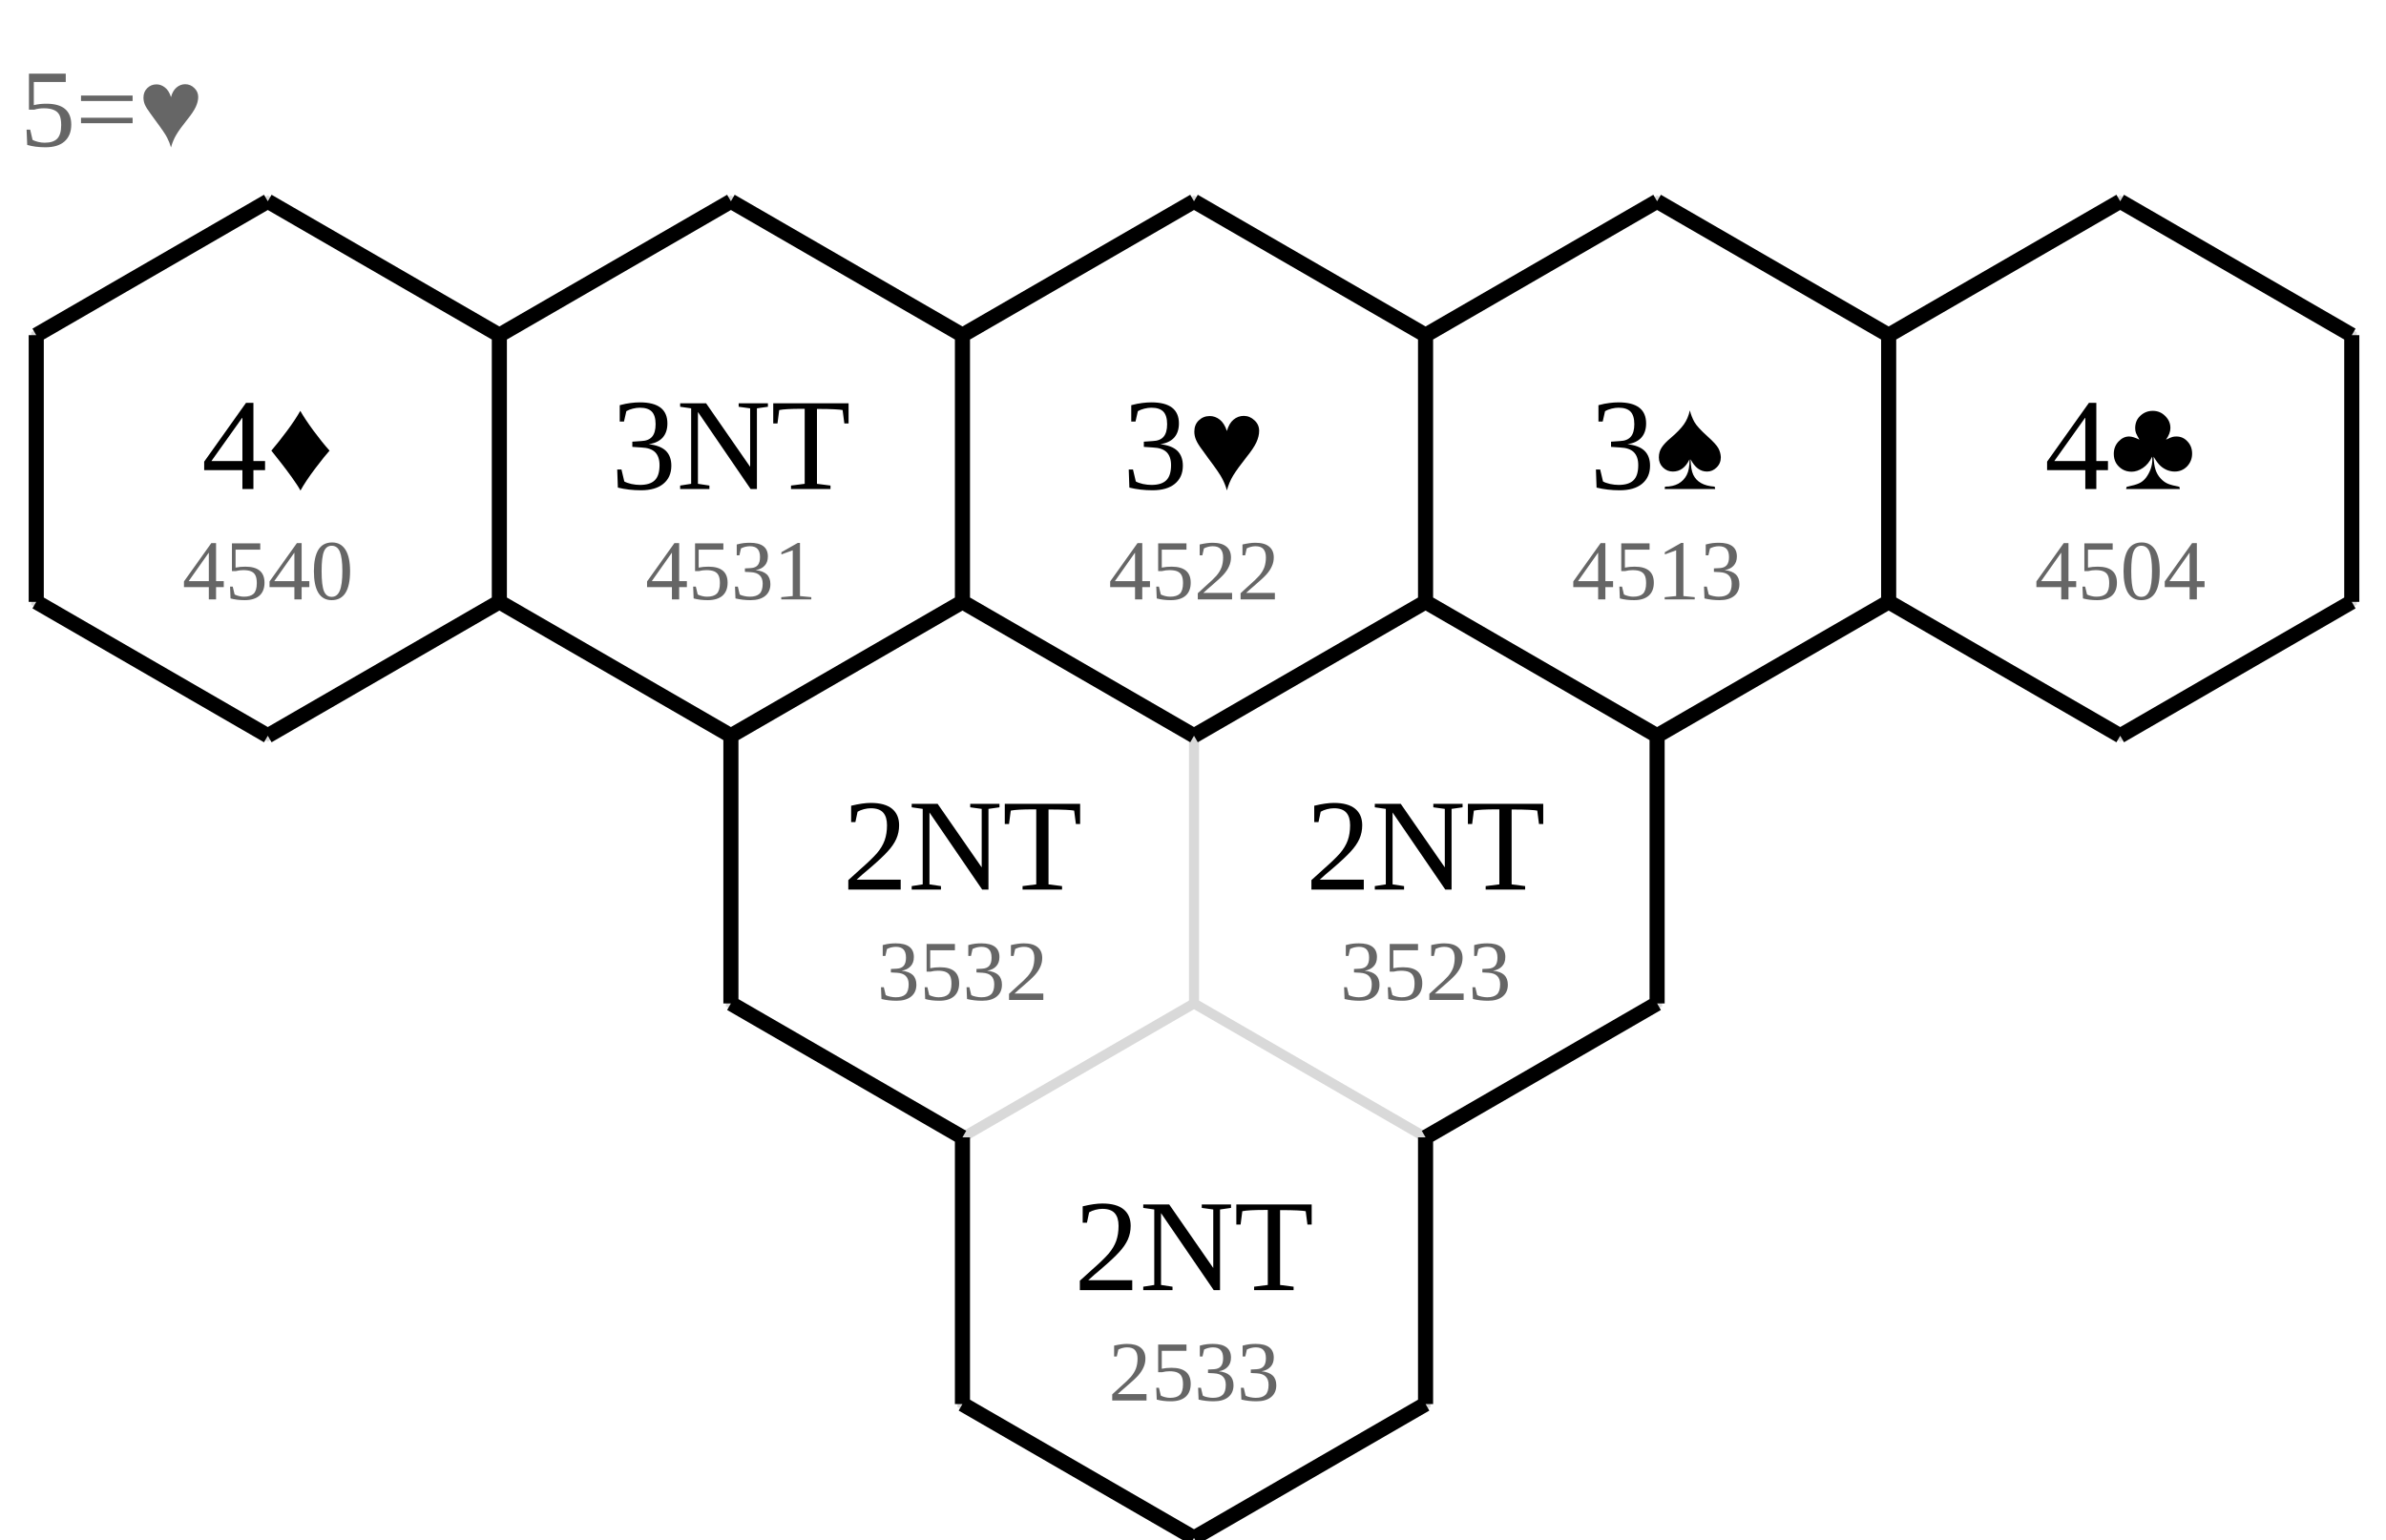
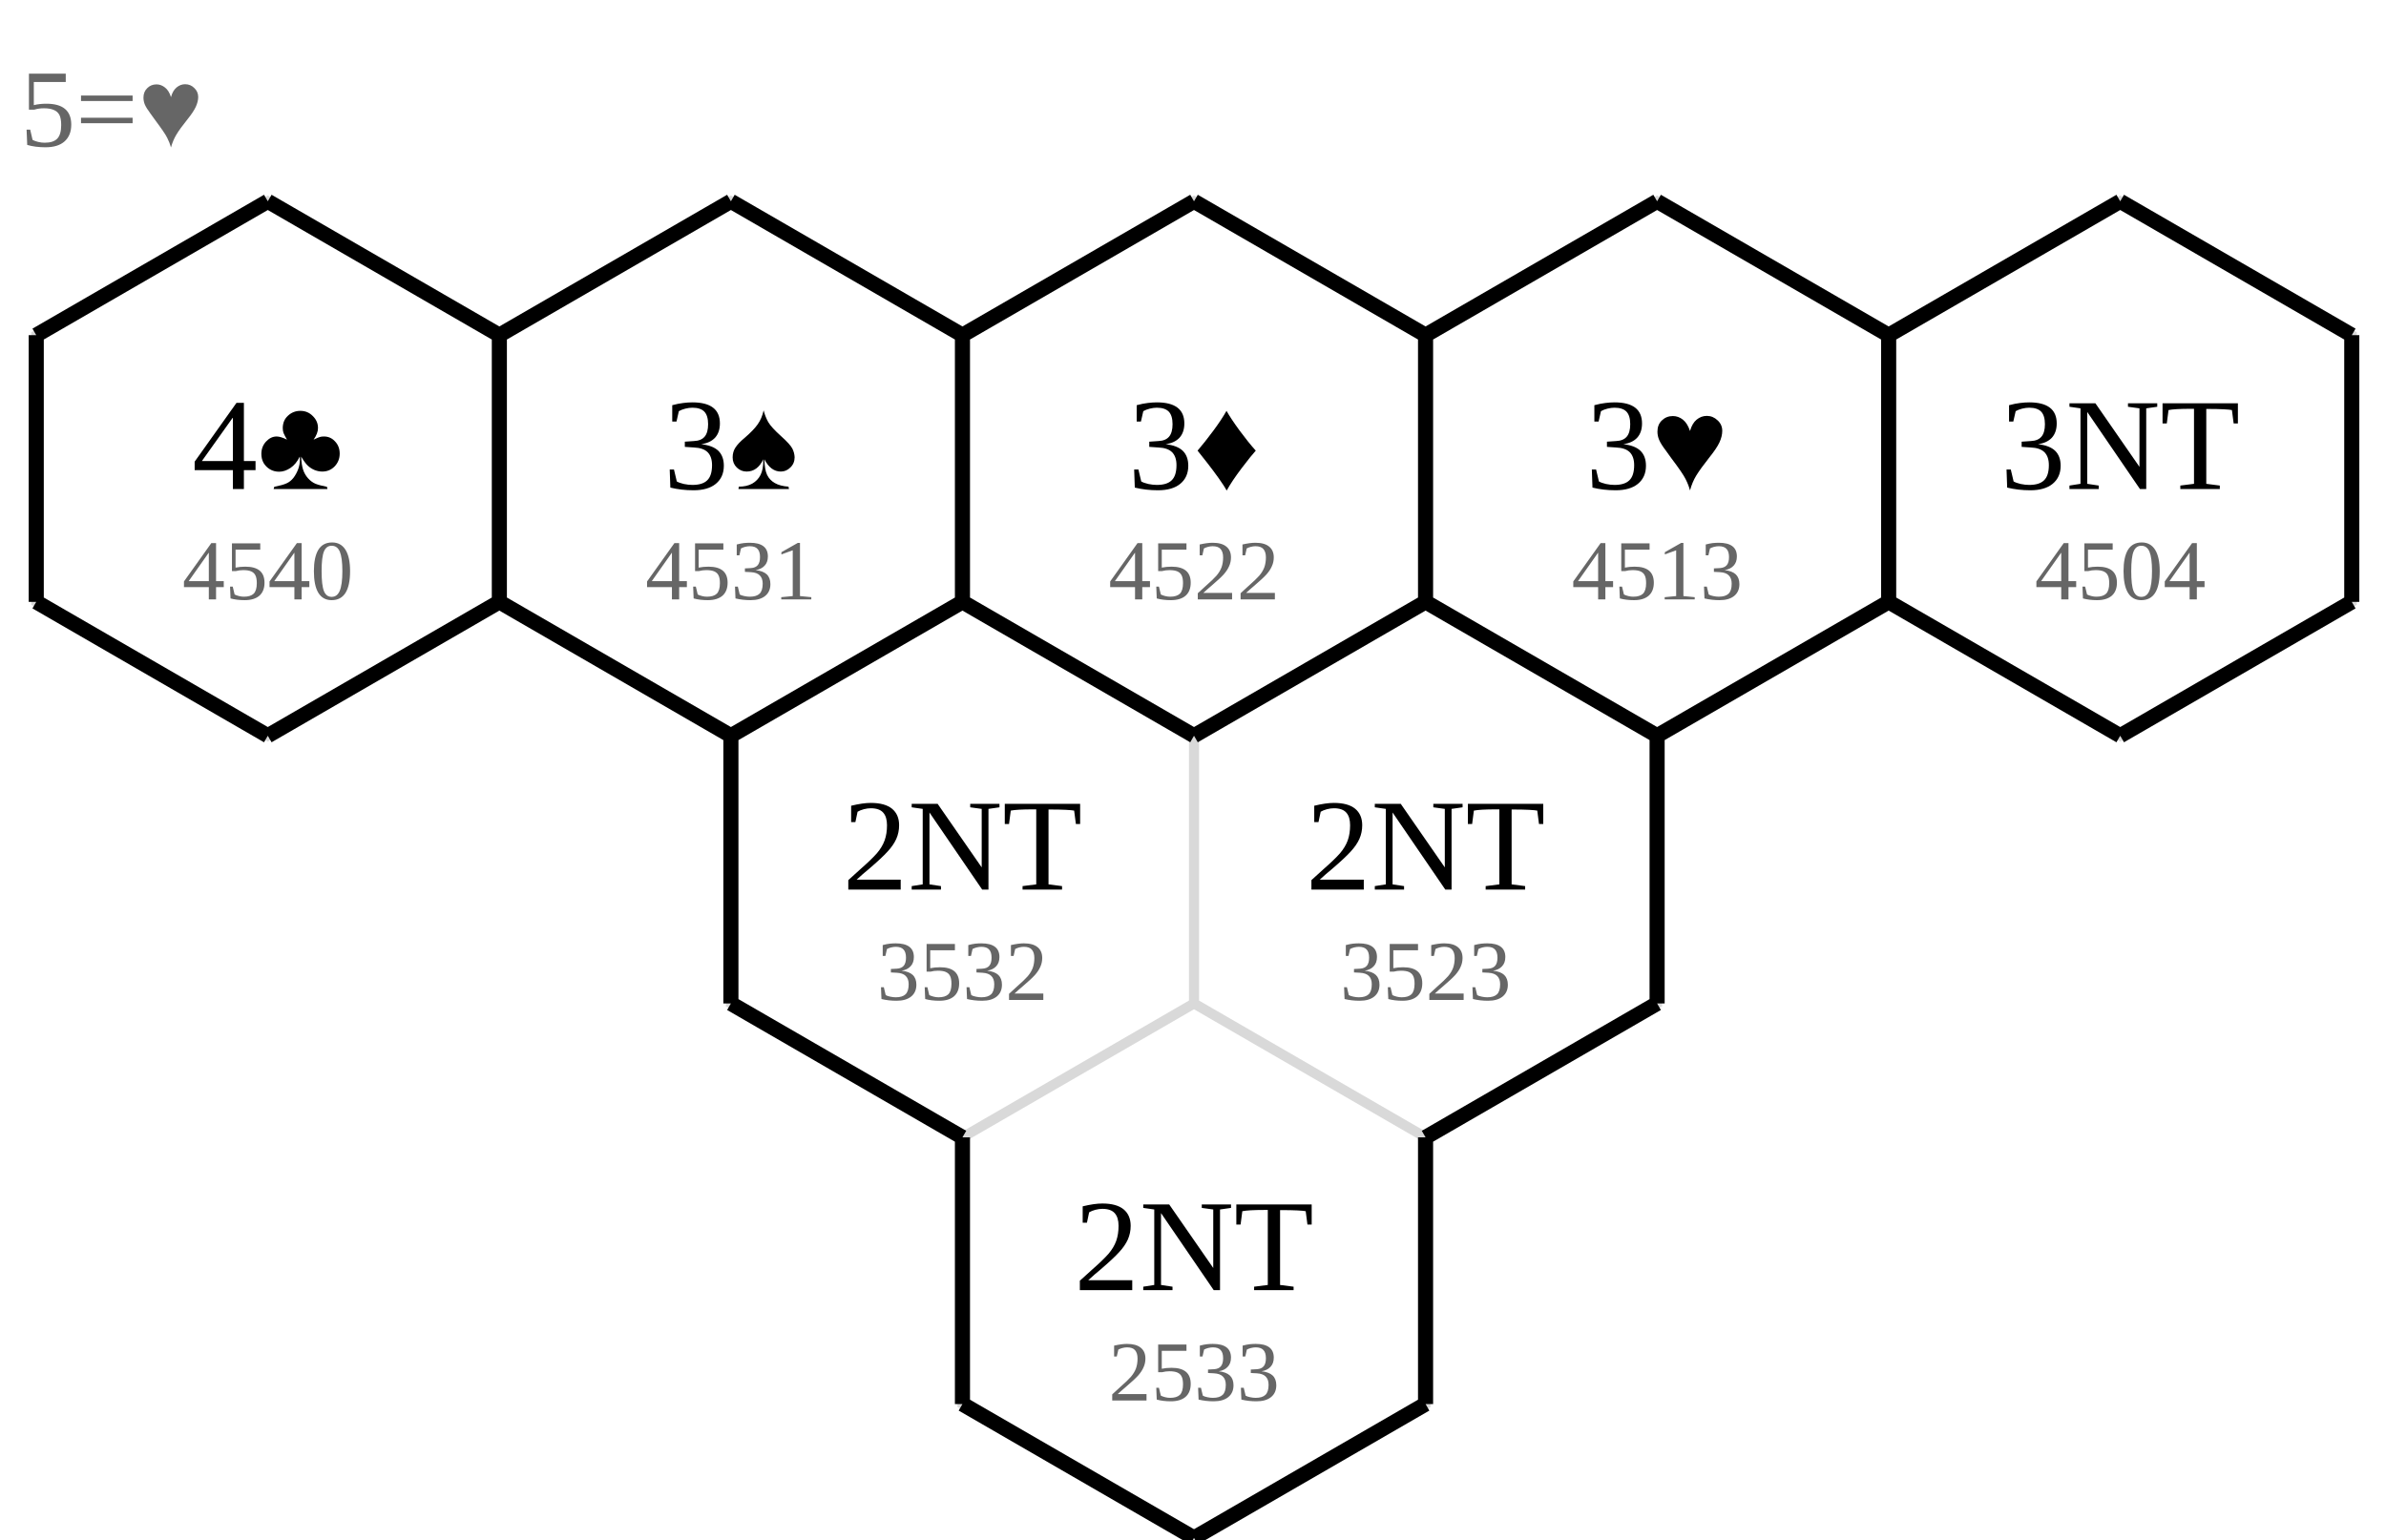
<svg xmlns="http://www.w3.org/2000/svg" viewBox="0 0 237 153" style="display:block;margin:1em auto;width:100%;max-width:237px" fill="currentColor" font-size="13" text-anchor="middle" dominant-baseline="middle">
  <defs>
    <pattern id="hatch" width="6" height="6" patternUnits="userSpaceOnUse" patternTransform="rotate(45)">
      <path d="M0 0v6" stroke="currentColor" stroke-opacity=".35" />
    </pattern>
  </defs>
  <g transform="translate(0.0,0.0)">
    <text x="2" y="12" font-size="11" opacity=".6" text-anchor="start">5=<tspan class="♥">♥</tspan>
    </text>
    <path d="M141.6,113.0L118.6,99.7L95.6,113.0L95.6,139.5L118.6,152.8L141.6,139.5ZM164.6,73.1L141.6,59.8L118.6,73.1L118.6,99.7L141.6,113.0L164.6,99.7ZM118.6,73.1L95.6,59.8L72.6,73.1L72.6,99.7L95.6,113.0L118.6,99.7ZM233.6,33.3L210.6,20.0L187.6,33.3L187.6,59.8L210.6,73.1L233.6,59.8ZM187.6,33.3L164.6,20.0L141.6,33.3L141.6,59.8L164.6,73.1L187.6,59.8ZM141.6,33.3L118.6,20.0L95.6,33.3L95.6,59.8L118.6,73.1L141.6,59.8ZM95.6,33.3L72.6,20.0L49.6,33.3L49.6,59.8L72.6,73.1L95.6,59.8ZM49.6,33.3L26.6,20.0L3.6,33.3L3.6,59.8L26.6,73.1L49.6,59.8Z" fill="none" stroke="currentColor" stroke-opacity=".15" />
    <path d="M141.6,139.5L141.6,113.0M95.6,113.0L95.6,139.5M95.6,139.5L118.6,152.8M118.6,152.8L141.6,139.5M164.6,99.7L164.6,73.1M164.6,73.1L141.6,59.8M141.6,59.8L118.6,73.1M141.6,113.0L164.6,99.7M118.6,73.1L95.6,59.8M95.6,59.8L72.6,73.1M72.6,73.1L72.6,99.7M72.6,99.7L95.6,113.0M233.6,59.8L233.6,33.3M233.6,33.3L210.6,20.0M210.6,20.0L187.6,33.3M187.6,33.3L187.6,59.8M187.6,59.8L210.6,73.1M210.6,73.1L233.6,59.8M187.6,59.8L187.6,33.3M187.6,33.3L164.6,20.0M164.6,20.0L141.6,33.3M141.6,33.3L141.6,59.8M141.6,59.8L164.6,73.1M164.6,73.1L187.6,59.8M141.6,59.8L141.6,33.3M141.6,33.3L118.6,20.0M118.6,20.0L95.6,33.3M95.6,33.3L95.6,59.8M95.6,59.8L118.6,73.1M118.6,73.1L141.6,59.8M95.6,59.8L95.6,33.3M95.6,33.3L72.6,20.0M72.6,20.0L49.6,33.3M49.6,33.3L49.6,59.8M49.6,59.8L72.6,73.1M72.6,73.1L95.6,59.8M49.6,59.8L49.6,33.3M49.6,33.3L26.6,20.0M26.6,20.0L3.6,33.3M3.6,33.3L3.6,59.8M3.6,59.8L26.6,73.1M26.6,73.1L49.6,59.8" fill="none" stroke="currentColor" stroke-width="1.5" />
    <text x="118.6" y="125.2">2NT</text>
    <text x="118.6" y="137.2" font-size="8.5" opacity=".6">2533</text>
    <text x="141.6" y="85.4">2NT</text>
    <text x="141.6" y="97.4" font-size="8.5" opacity=".6">3523</text>
    <text x="95.6" y="85.4">2NT</text>
    <text x="95.6" y="97.4" font-size="8.5" opacity=".6">3532</text>
-     <text x="210.6" y="45.6">4♣</text>
+     <text x="210.6" y="45.6">3NT</text>
    <text x="210.6" y="57.6" font-size="8.5" opacity=".6">4504</text>
-     <text x="164.6" y="45.6">3♠</text>
+     <text x="164.6" y="45.6">3<tspan class="♥">♥</tspan>
+     </text>
    <text x="164.6" y="57.6" font-size="8.5" opacity=".6">4513</text>
-     <text x="118.6" y="45.6">3<tspan class="♥">♥</tspan>
+     <text x="118.6" y="45.6">3<tspan class="♦">♦</tspan>
    </text>
    <text x="118.6" y="57.6" font-size="8.5" opacity=".6">4522</text>
-     <text x="72.6" y="45.6">3NT</text>
+     <text x="72.6" y="45.6">3♠</text>
    <text x="72.6" y="57.6" font-size="8.5" opacity=".6">4531</text>
-     <text x="26.6" y="45.6">4<tspan class="♦">♦</tspan>
-     </text>
+     <text x="26.6" y="45.6">4♣</text>
    <text x="26.6" y="57.6" font-size="8.5" opacity=".6">4540</text>
  </g>
</svg>
